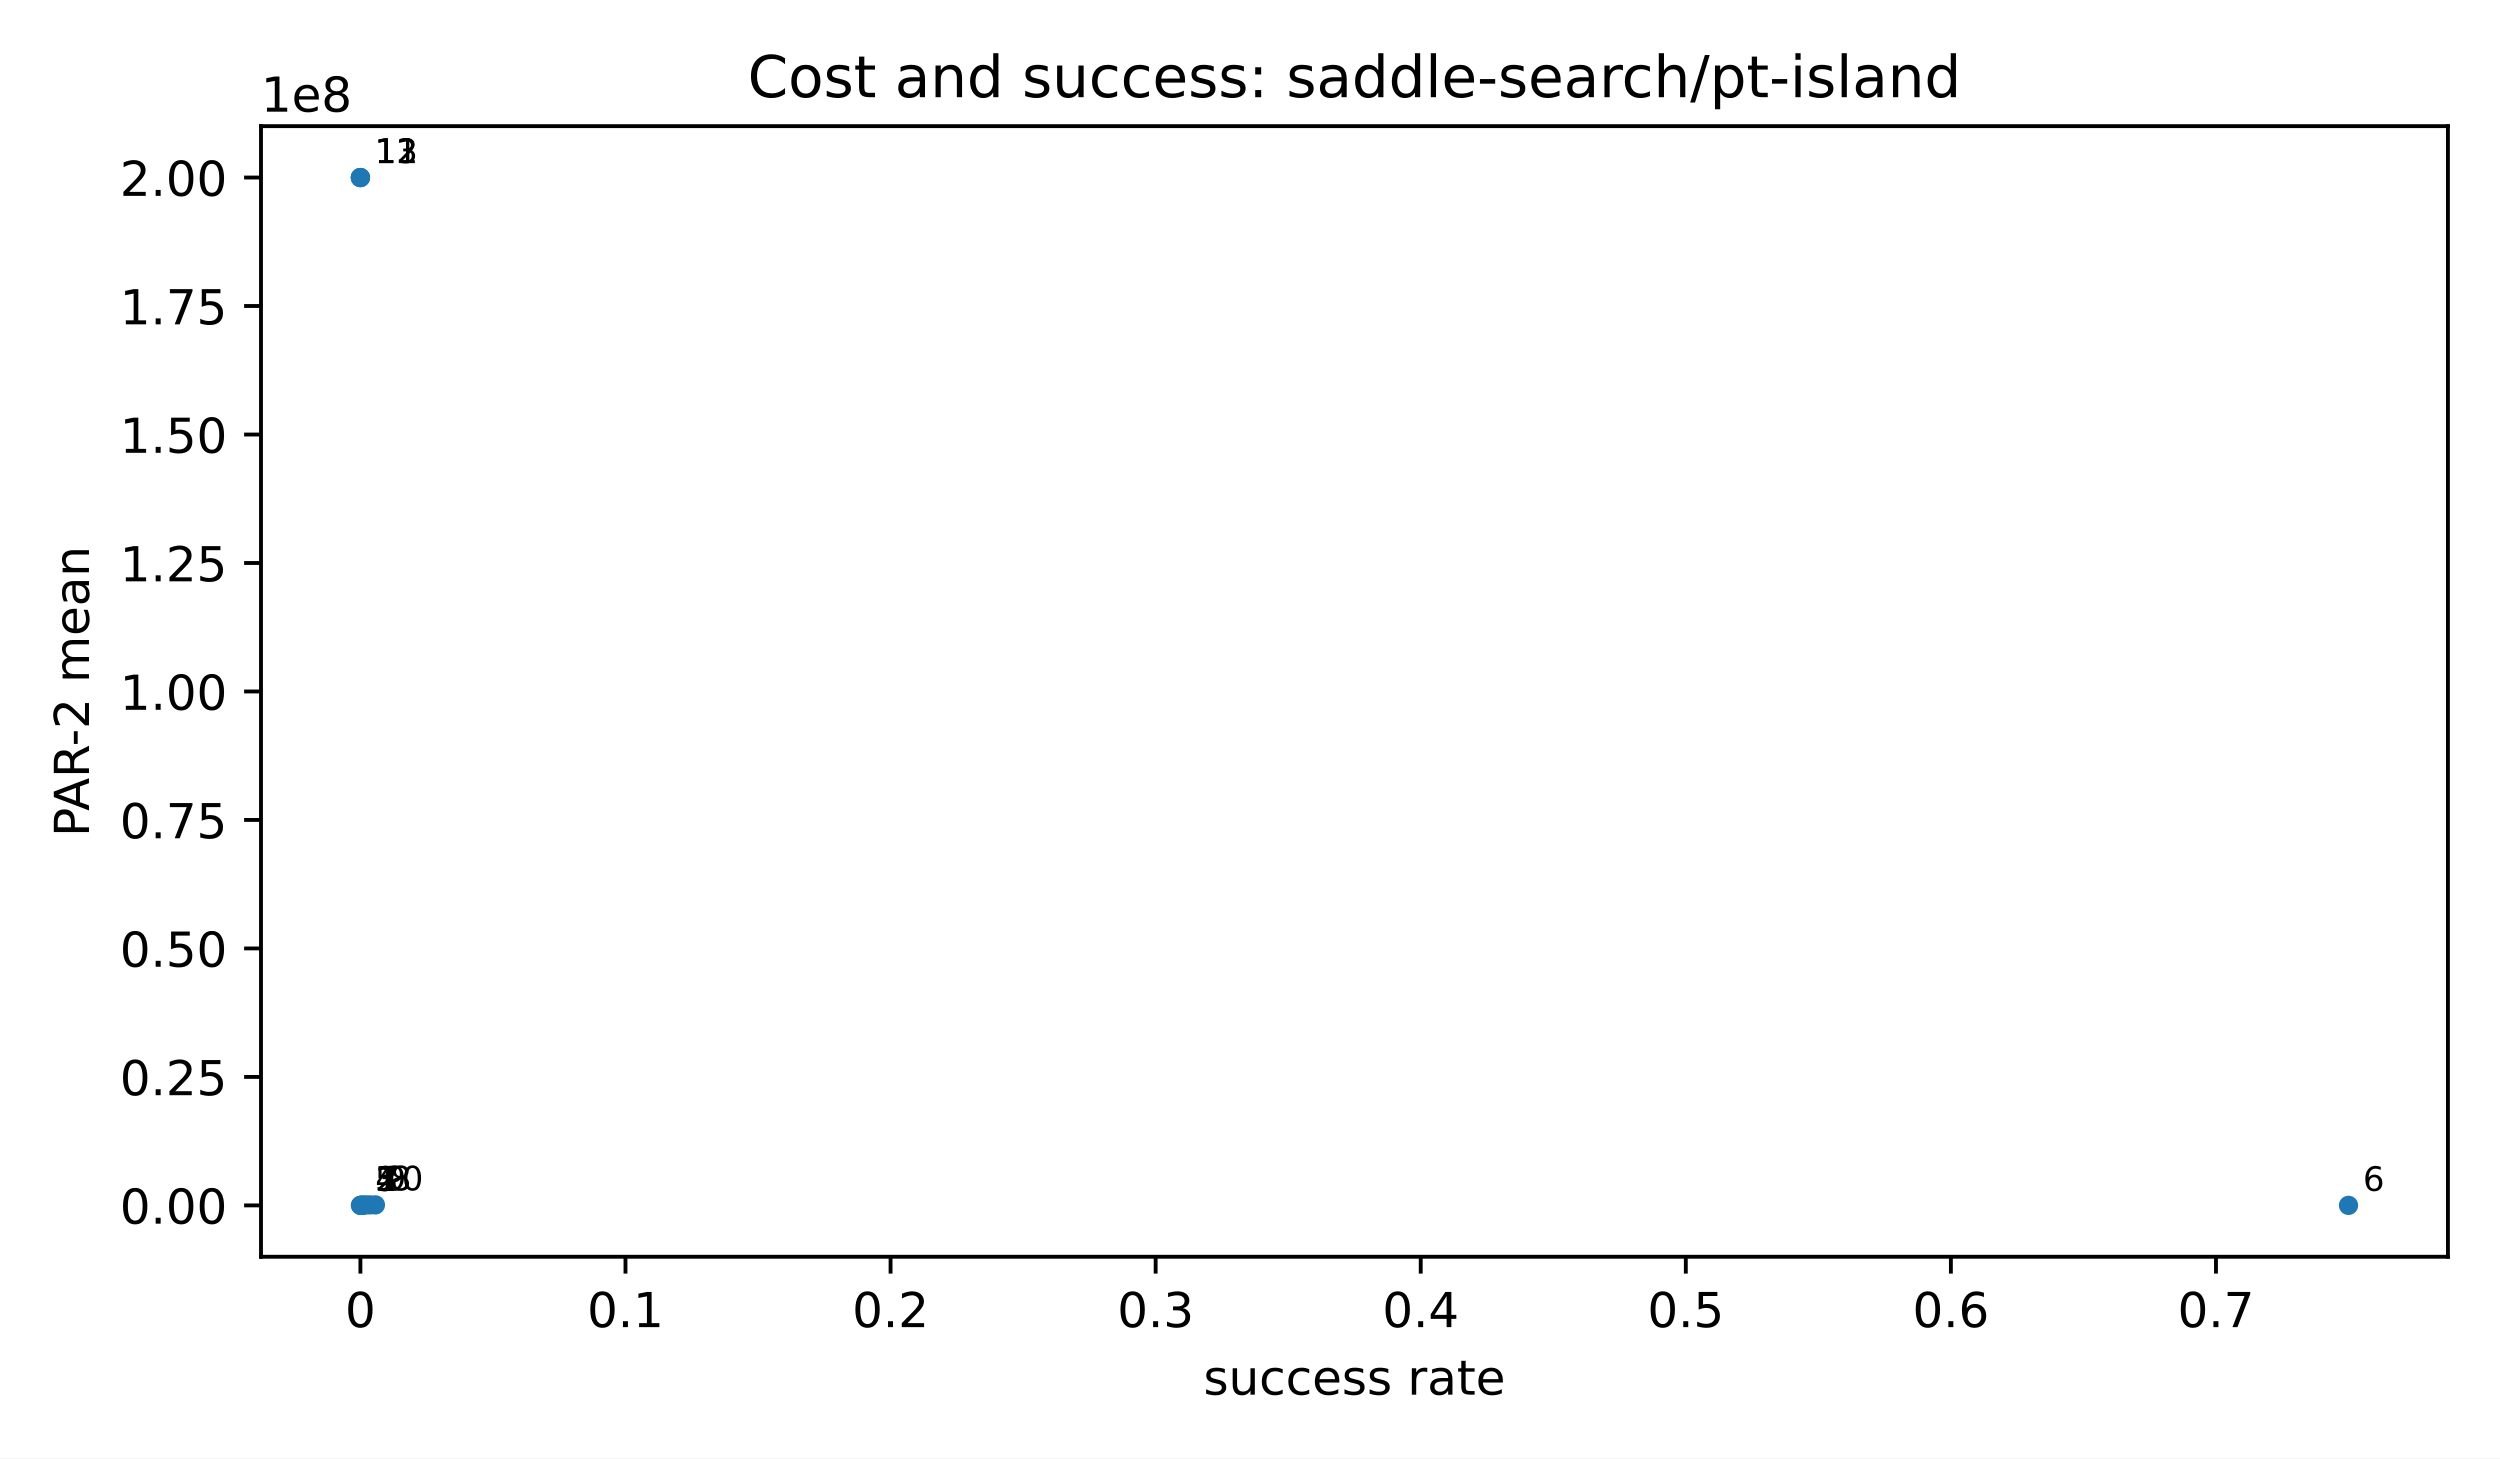
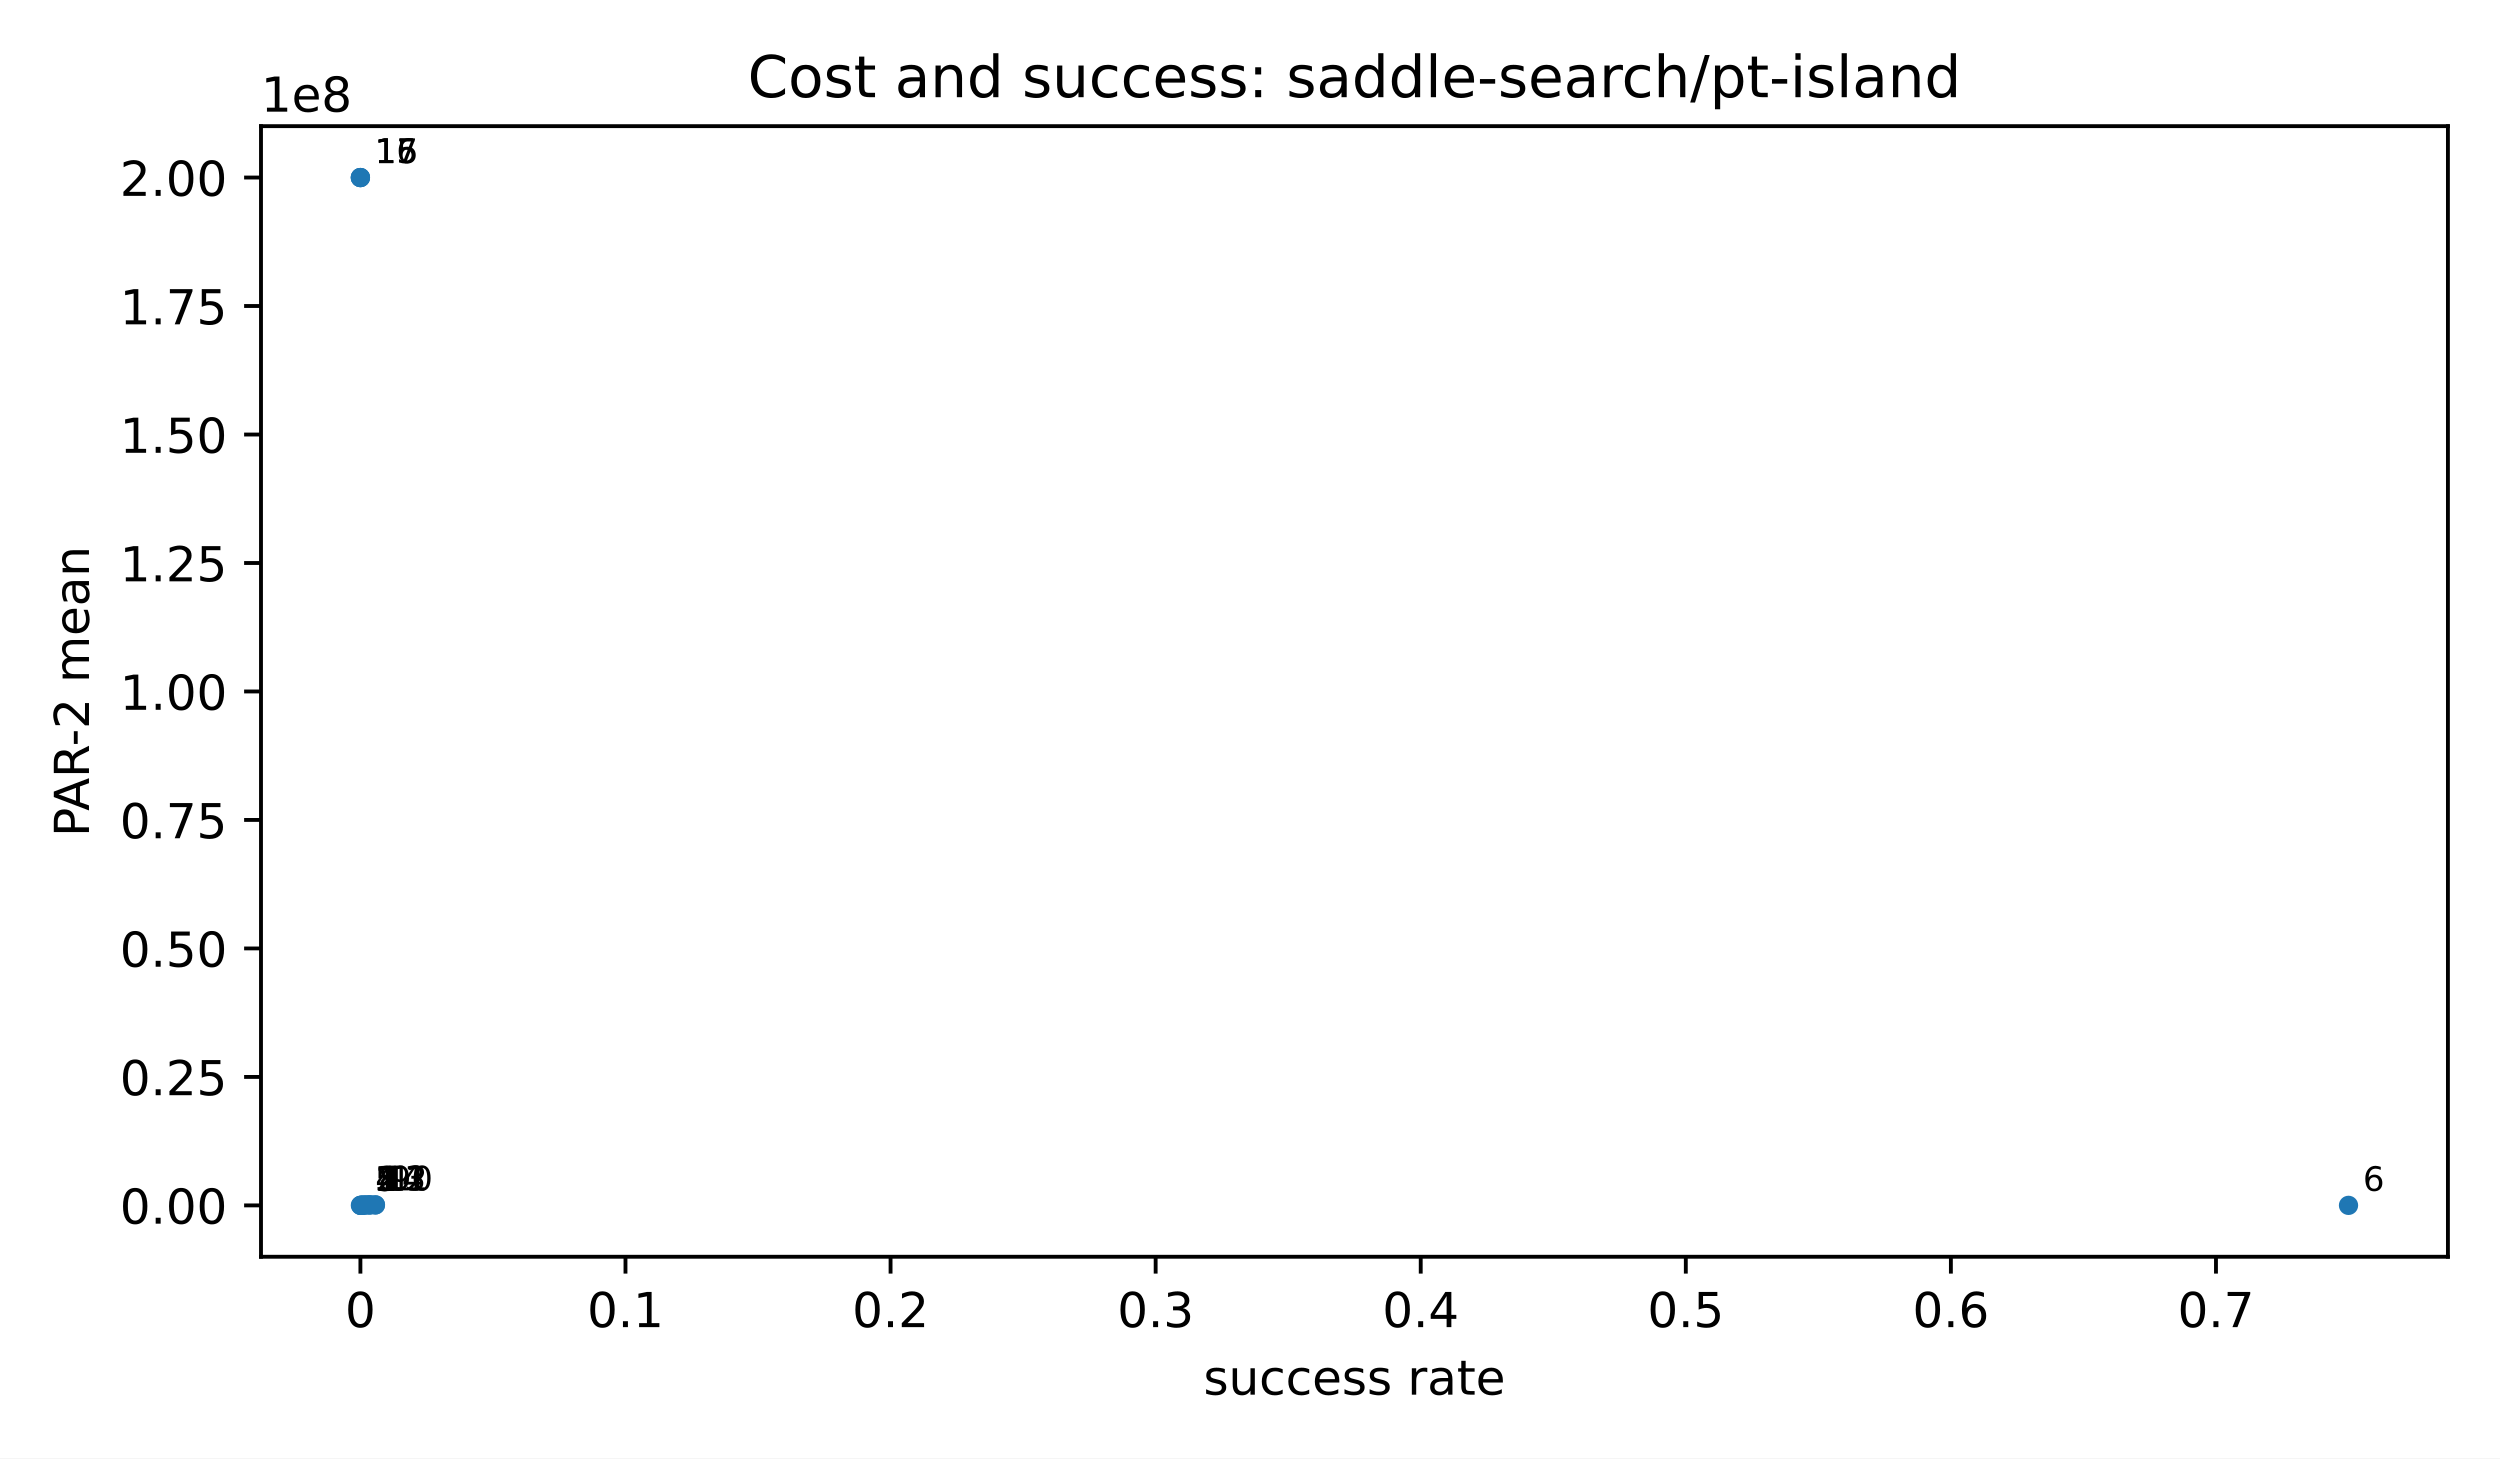
<svg xmlns="http://www.w3.org/2000/svg" xmlns:xlink="http://www.w3.org/1999/xlink" width="518.4pt" height="302.4pt" viewBox="0 0 518.4 302.4" version="1.1">
  <defs>
    <style type="text/css">*{stroke-linejoin: round; stroke-linecap: butt}</style>
  </defs>
  <g id="figure_1">
    <g id="patch_1">
      <path d="M 0 302.4  L 518.4 302.4  L 518.4 0  L 0 0  z " style="fill: #ffffff" />
    </g>
    <g id="axes_1">
      <g id="patch_2">
        <path d="M 54.12 260.6  L 507.6 260.6  L 507.6 26.16  L 54.12 26.16  z " style="fill: #ffffff" />
      </g>
      <g id="PathCollection_1">
        <defs>
          <path id="m2d8934182f" d="M 0 2  C 0.53 2 1.039 1.789 1.414 1.414  C 1.789 1.039 2 0.53 2 0  C 2 -0.53 1.789 -1.039 1.414 -1.414  C 1.039 -1.789 0.53 -2 0 -2  C -0.53 -2 -1.039 -1.789 -1.414 -1.414  C -1.789 -1.039 -2 -0.53 -2 0  C -2 0.53 -1.789 1.039 -1.414 1.414  C -1.039 1.789 -0.53 2 0 2  z " />
        </defs>
        <g clip-path="url(#p71bd0c26ad)">
          <use xlink:href="#m2d8934182f" x="74.98" y="249.938" style="fill: #1f77b4" />
          <use xlink:href="#m2d8934182f" x="74.925" y="249.938" style="fill: #1f77b4" />
          <use xlink:href="#m2d8934182f" x="74.898" y="249.938" style="fill: #1f77b4" />
          <use xlink:href="#m2d8934182f" x="74.815" y="249.938" style="fill: #1f77b4" />
          <use xlink:href="#m2d8934182f" x="74.733" y="249.938" style="fill: #1f77b4" />
          <use xlink:href="#m2d8934182f" x="486.987" y="249.944" style="fill: #1f77b4" />
+           <use xlink:href="#m2d8934182f" x="75.549" y="249.885" style="fill: #1f77b4" />
          <use xlink:href="#m2d8934182f" x="75.392" y="249.885" style="fill: #1f77b4" />
          <use xlink:href="#m2d8934182f" x="77.849" y="249.847" style="fill: #1f77b4" />
+           <use xlink:href="#m2d8934182f" x="77.849" y="249.847" style="fill: #1f77b4" />
          <use xlink:href="#m2d8934182f" x="76.756" y="249.847" style="fill: #1f77b4" />
+           <use xlink:href="#m2d8934182f" x="76.756" y="249.847" style="fill: #1f77b4" />
+           <use xlink:href="#m2d8934182f" x="76.42" y="249.847" style="fill: #1f77b4" />
          <use xlink:href="#m2d8934182f" x="75.871" y="249.847" style="fill: #1f77b4" />
          <use xlink:href="#m2d8934182f" x="74.733" y="36.816" style="fill: #1f77b4" />
          <use xlink:href="#m2d8934182f" x="74.733" y="36.816" style="fill: #1f77b4" />
          <use xlink:href="#m2d8934182f" x="74.733" y="36.816" style="fill: #1f77b4" />
        </g>
      </g>
      <g id="matplotlib.axis_1">
        <g id="xtick_1">
          <g id="line2d_1">
            <defs>
              <path id="m8ea4d47d77" d="M 0 0  L 0 3.5  " style="stroke: #000000; stroke-width: 0.8" />
            </defs>
            <g>
              <use xlink:href="#m8ea4d47d77" x="74.733" y="260.6" style="stroke: #000000; stroke-width: 0.8" />
            </g>
          </g>
          <g id="text_1">
            <text style="font-size: 10px; font-family: 'DejaVu Sans', 'Bitstream Vera Sans', 'Computer Modern Sans Serif', 'Lucida Grande', 'Verdana', 'Geneva', 'Lucid', 'Arial', 'Helvetica', 'Avant Garde', sans-serif; text-anchor: middle" x="74.733" y="275.198" transform="rotate(-0 74.73273 275.1977)">0</text>
          </g>
        </g>
        <g id="xtick_2">
          <g id="line2d_2">
            <g>
              <use xlink:href="#m8ea4d47d77" x="129.7" y="260.6" style="stroke: #000000; stroke-width: 0.8" />
            </g>
          </g>
          <g id="text_2">
            <text style="font-size: 10px; font-family: 'DejaVu Sans', 'Bitstream Vera Sans', 'Computer Modern Sans Serif', 'Lucida Grande', 'Verdana', 'Geneva', 'Lucid', 'Arial', 'Helvetica', 'Avant Garde', sans-serif; text-anchor: middle" x="129.7" y="275.198" transform="rotate(-0 129.7 275.1977)">0.1</text>
          </g>
        </g>
        <g id="xtick_3">
          <g id="line2d_3">
            <g>
              <use xlink:href="#m8ea4d47d77" x="184.667" y="260.6" style="stroke: #000000; stroke-width: 0.8" />
            </g>
          </g>
          <g id="text_3">
            <text style="font-size: 10px; font-family: 'DejaVu Sans', 'Bitstream Vera Sans', 'Computer Modern Sans Serif', 'Lucida Grande', 'Verdana', 'Geneva', 'Lucid', 'Arial', 'Helvetica', 'Avant Garde', sans-serif; text-anchor: middle" x="184.667" y="275.198" transform="rotate(-0 184.6673 275.1977)">0.2</text>
          </g>
        </g>
        <g id="xtick_4">
          <g id="line2d_4">
            <g>
              <use xlink:href="#m8ea4d47d77" x="239.635" y="260.6" style="stroke: #000000; stroke-width: 0.8" />
            </g>
          </g>
          <g id="text_4">
            <text style="font-size: 10px; font-family: 'DejaVu Sans', 'Bitstream Vera Sans', 'Computer Modern Sans Serif', 'Lucida Grande', 'Verdana', 'Geneva', 'Lucid', 'Arial', 'Helvetica', 'Avant Garde', sans-serif; text-anchor: middle" x="239.635" y="275.198" transform="rotate(-0 239.6345 275.1977)">0.3</text>
          </g>
        </g>
        <g id="xtick_5">
          <g id="line2d_5">
            <g>
              <use xlink:href="#m8ea4d47d77" x="294.602" y="260.6" style="stroke: #000000; stroke-width: 0.8" />
            </g>
          </g>
          <g id="text_5">
            <text style="font-size: 10px; font-family: 'DejaVu Sans', 'Bitstream Vera Sans', 'Computer Modern Sans Serif', 'Lucida Grande', 'Verdana', 'Geneva', 'Lucid', 'Arial', 'Helvetica', 'Avant Garde', sans-serif; text-anchor: middle" x="294.602" y="275.198" transform="rotate(-0 294.6018 275.1977)">0.4</text>
          </g>
        </g>
        <g id="xtick_6">
          <g id="line2d_6">
            <g>
              <use xlink:href="#m8ea4d47d77" x="349.569" y="260.6" style="stroke: #000000; stroke-width: 0.8" />
            </g>
          </g>
          <g id="text_6">
            <text style="font-size: 10px; font-family: 'DejaVu Sans', 'Bitstream Vera Sans', 'Computer Modern Sans Serif', 'Lucida Grande', 'Verdana', 'Geneva', 'Lucid', 'Arial', 'Helvetica', 'Avant Garde', sans-serif; text-anchor: middle" x="349.569" y="275.198" transform="rotate(-0 349.5691 275.1977)">0.5</text>
          </g>
        </g>
        <g id="xtick_7">
          <g id="line2d_7">
            <g>
              <use xlink:href="#m8ea4d47d77" x="404.536" y="260.6" style="stroke: #000000; stroke-width: 0.8" />
            </g>
          </g>
          <g id="text_7">
            <text style="font-size: 10px; font-family: 'DejaVu Sans', 'Bitstream Vera Sans', 'Computer Modern Sans Serif', 'Lucida Grande', 'Verdana', 'Geneva', 'Lucid', 'Arial', 'Helvetica', 'Avant Garde', sans-serif; text-anchor: middle" x="404.536" y="275.198" transform="rotate(-0 404.5364 275.1977)">0.6</text>
          </g>
        </g>
        <g id="xtick_8">
          <g id="line2d_8">
            <g>
              <use xlink:href="#m8ea4d47d77" x="459.504" y="260.6" style="stroke: #000000; stroke-width: 0.8" />
            </g>
          </g>
          <g id="text_8">
            <text style="font-size: 10px; font-family: 'DejaVu Sans', 'Bitstream Vera Sans', 'Computer Modern Sans Serif', 'Lucida Grande', 'Verdana', 'Geneva', 'Lucid', 'Arial', 'Helvetica', 'Avant Garde', sans-serif; text-anchor: middle" x="459.504" y="275.198" transform="rotate(-0 459.5036 275.1977)">0.7</text>
          </g>
        </g>
        <g id="text_9">
          <text style="font-size: 10px; font-family: 'DejaVu Sans', 'Bitstream Vera Sans', 'Computer Modern Sans Serif', 'Lucida Grande', 'Verdana', 'Geneva', 'Lucid', 'Arial', 'Helvetica', 'Avant Garde', sans-serif; text-anchor: middle" x="280.86" y="289.198" transform="rotate(-0 280.86 289.1977)">success rate</text>
        </g>
      </g>
      <g id="matplotlib.axis_2">
        <g id="ytick_1">
          <g id="line2d_9">
            <defs>
              <path id="md659df78fa" d="M 0 0  L -3.5 0  " style="stroke: #000000; stroke-width: 0.8" />
            </defs>
            <g>
              <use xlink:href="#md659df78fa" x="54.12" y="249.949" style="stroke: #000000; stroke-width: 0.8" />
            </g>
          </g>
          <g id="text_10">
            <text style="font-size: 10px; font-family: 'DejaVu Sans', 'Bitstream Vera Sans', 'Computer Modern Sans Serif', 'Lucida Grande', 'Verdana', 'Geneva', 'Lucid', 'Arial', 'Helvetica', 'Avant Garde', sans-serif; text-anchor: end" x="47.12" y="253.748" transform="rotate(-0 47.12 253.748)">0.00</text>
          </g>
        </g>
        <g id="ytick_2">
          <g id="line2d_10">
            <g>
              <use xlink:href="#md659df78fa" x="54.12" y="223.308" style="stroke: #000000; stroke-width: 0.8" />
            </g>
          </g>
          <g id="text_11">
            <text style="font-size: 10px; font-family: 'DejaVu Sans', 'Bitstream Vera Sans', 'Computer Modern Sans Serif', 'Lucida Grande', 'Verdana', 'Geneva', 'Lucid', 'Arial', 'Helvetica', 'Avant Garde', sans-serif; text-anchor: end" x="47.12" y="227.106" transform="rotate(-0 47.12 227.1064)">0.25</text>
          </g>
        </g>
        <g id="ytick_3">
          <g id="line2d_11">
            <g>
              <use xlink:href="#md659df78fa" x="54.12" y="196.666" style="stroke: #000000; stroke-width: 0.8" />
            </g>
          </g>
          <g id="text_12">
            <text style="font-size: 10px; font-family: 'DejaVu Sans', 'Bitstream Vera Sans', 'Computer Modern Sans Serif', 'Lucida Grande', 'Verdana', 'Geneva', 'Lucid', 'Arial', 'Helvetica', 'Avant Garde', sans-serif; text-anchor: end" x="47.12" y="200.465" transform="rotate(-0 47.12 200.4648)">0.50</text>
          </g>
        </g>
        <g id="ytick_4">
          <g id="line2d_12">
            <g>
              <use xlink:href="#md659df78fa" x="54.12" y="170.024" style="stroke: #000000; stroke-width: 0.8" />
            </g>
          </g>
          <g id="text_13">
            <text style="font-size: 10px; font-family: 'DejaVu Sans', 'Bitstream Vera Sans', 'Computer Modern Sans Serif', 'Lucida Grande', 'Verdana', 'Geneva', 'Lucid', 'Arial', 'Helvetica', 'Avant Garde', sans-serif; text-anchor: end" x="47.12" y="173.823" transform="rotate(-0 47.12 173.8232)">0.75</text>
          </g>
        </g>
        <g id="ytick_5">
          <g id="line2d_13">
            <g>
              <use xlink:href="#md659df78fa" x="54.12" y="143.383" style="stroke: #000000; stroke-width: 0.8" />
            </g>
          </g>
          <g id="text_14">
            <text style="font-size: 10px; font-family: 'DejaVu Sans', 'Bitstream Vera Sans', 'Computer Modern Sans Serif', 'Lucida Grande', 'Verdana', 'Geneva', 'Lucid', 'Arial', 'Helvetica', 'Avant Garde', sans-serif; text-anchor: end" x="47.12" y="147.182" transform="rotate(-0 47.12 147.1816)">1.00</text>
          </g>
        </g>
        <g id="ytick_6">
          <g id="line2d_14">
            <g>
              <use xlink:href="#md659df78fa" x="54.12" y="116.741" style="stroke: #000000; stroke-width: 0.8" />
            </g>
          </g>
          <g id="text_15">
            <text style="font-size: 10px; font-family: 'DejaVu Sans', 'Bitstream Vera Sans', 'Computer Modern Sans Serif', 'Lucida Grande', 'Verdana', 'Geneva', 'Lucid', 'Arial', 'Helvetica', 'Avant Garde', sans-serif; text-anchor: end" x="47.12" y="120.54" transform="rotate(-0 47.12 120.54)">1.25</text>
          </g>
        </g>
        <g id="ytick_7">
          <g id="line2d_15">
            <g>
              <use xlink:href="#md659df78fa" x="54.12" y="90.1" style="stroke: #000000; stroke-width: 0.8" />
            </g>
          </g>
          <g id="text_16">
            <text style="font-size: 10px; font-family: 'DejaVu Sans', 'Bitstream Vera Sans', 'Computer Modern Sans Serif', 'Lucida Grande', 'Verdana', 'Geneva', 'Lucid', 'Arial', 'Helvetica', 'Avant Garde', sans-serif; text-anchor: end" x="47.12" y="93.898" transform="rotate(-0 47.12 93.8984)">1.50</text>
          </g>
        </g>
        <g id="ytick_8">
          <g id="line2d_16">
            <g>
              <use xlink:href="#md659df78fa" x="54.12" y="63.458" style="stroke: #000000; stroke-width: 0.8" />
            </g>
          </g>
          <g id="text_17">
            <text style="font-size: 10px; font-family: 'DejaVu Sans', 'Bitstream Vera Sans', 'Computer Modern Sans Serif', 'Lucida Grande', 'Verdana', 'Geneva', 'Lucid', 'Arial', 'Helvetica', 'Avant Garde', sans-serif; text-anchor: end" x="47.12" y="67.257" transform="rotate(-0 47.12 67.25679)">1.75</text>
          </g>
        </g>
        <g id="ytick_9">
          <g id="line2d_17">
            <g>
              <use xlink:href="#md659df78fa" x="54.12" y="36.816" style="stroke: #000000; stroke-width: 0.8" />
            </g>
          </g>
          <g id="text_18">
            <text style="font-size: 10px; font-family: 'DejaVu Sans', 'Bitstream Vera Sans', 'Computer Modern Sans Serif', 'Lucida Grande', 'Verdana', 'Geneva', 'Lucid', 'Arial', 'Helvetica', 'Avant Garde', sans-serif; text-anchor: end" x="47.12" y="40.615" transform="rotate(-0 47.12 40.61519)">2.00</text>
          </g>
        </g>
        <g id="text_19">
          <text style="font-size: 10px; font-family: 'DejaVu Sans', 'Bitstream Vera Sans', 'Computer Modern Sans Serif', 'Lucida Grande', 'Verdana', 'Geneva', 'Lucid', 'Arial', 'Helvetica', 'Avant Garde', sans-serif; text-anchor: middle" x="18.452" y="143.38" transform="rotate(-90 18.45203 143.38)">PAR-2 mean</text>
        </g>
        <g id="text_20">
          <text style="font-size: 10px; font-family: 'DejaVu Sans', 'Bitstream Vera Sans', 'Computer Modern Sans Serif', 'Lucida Grande', 'Verdana', 'Geneva', 'Lucid', 'Arial', 'Helvetica', 'Avant Garde', sans-serif; text-anchor: start" x="54.12" y="23.16" transform="rotate(-0 54.12 23.16)">1e8</text>
        </g>
      </g>
      <g id="patch_3">
        <path d="M 54.12 260.6  L 54.12 26.16  " style="fill: none; stroke: #000000; stroke-width: 0.8; stroke-linejoin: miter; stroke-linecap: square" />
      </g>
      <g id="patch_4">
        <path d="M 507.6 260.6  L 507.6 26.16  " style="fill: none; stroke: #000000; stroke-width: 0.8; stroke-linejoin: miter; stroke-linecap: square" />
      </g>
      <g id="patch_5">
        <path d="M 54.12 260.6  L 507.6 260.6  " style="fill: none; stroke: #000000; stroke-width: 0.8; stroke-linejoin: miter; stroke-linecap: square" />
      </g>
      <g id="patch_6">
        <path d="M 54.12 26.16  L 507.6 26.16  " style="fill: none; stroke: #000000; stroke-width: 0.8; stroke-linejoin: miter; stroke-linecap: square" />
      </g>
      <g id="text_21">
        <text style="font-size: 7px; font-family: 'DejaVu Sans', 'Bitstream Vera Sans', 'Computer Modern Sans Serif', 'Lucida Grande', 'Verdana', 'Geneva', 'Lucid', 'Arial', 'Helvetica', 'Avant Garde', sans-serif; text-anchor: start" x="77.98" y="246.938" transform="rotate(-0 77.98008 246.9384)">1</text>
      </g>
      <g id="text_22">
        <text style="font-size: 7px; font-family: 'DejaVu Sans', 'Bitstream Vera Sans', 'Computer Modern Sans Serif', 'Lucida Grande', 'Verdana', 'Geneva', 'Lucid', 'Arial', 'Helvetica', 'Avant Garde', sans-serif; text-anchor: start" x="77.925" y="246.938" transform="rotate(-0 77.92511 246.9384)">2</text>
      </g>
      <g id="text_23">
        <text style="font-size: 7px; font-family: 'DejaVu Sans', 'Bitstream Vera Sans', 'Computer Modern Sans Serif', 'Lucida Grande', 'Verdana', 'Geneva', 'Lucid', 'Arial', 'Helvetica', 'Avant Garde', sans-serif; text-anchor: start" x="77.898" y="246.938" transform="rotate(-0 77.89763 246.9384)">3</text>
      </g>
      <g id="text_24">
        <text style="font-size: 7px; font-family: 'DejaVu Sans', 'Bitstream Vera Sans', 'Computer Modern Sans Serif', 'Lucida Grande', 'Verdana', 'Geneva', 'Lucid', 'Arial', 'Helvetica', 'Avant Garde', sans-serif; text-anchor: start" x="77.815" y="246.938" transform="rotate(-0 77.81518 246.9384)">4</text>
      </g>
      <g id="text_25">
        <text style="font-size: 7px; font-family: 'DejaVu Sans', 'Bitstream Vera Sans', 'Computer Modern Sans Serif', 'Lucida Grande', 'Verdana', 'Geneva', 'Lucid', 'Arial', 'Helvetica', 'Avant Garde', sans-serif; text-anchor: start" x="77.733" y="246.938" transform="rotate(-0 77.73273 246.9384)">5</text>
      </g>
      <g id="text_26">
        <text style="font-size: 7px; font-family: 'DejaVu Sans', 'Bitstream Vera Sans', 'Computer Modern Sans Serif', 'Lucida Grande', 'Verdana', 'Geneva', 'Lucid', 'Arial', 'Helvetica', 'Avant Garde', sans-serif; text-anchor: start" x="489.987" y="246.944" transform="rotate(-0 489.9873 246.9436)">6</text>
      </g>
      <g id="text_27">
-         <text style="font-size: 7px; font-family: 'DejaVu Sans', 'Bitstream Vera Sans', 'Computer Modern Sans Serif', 'Lucida Grande', 'Verdana', 'Geneva', 'Lucid', 'Arial', 'Helvetica', 'Avant Garde', sans-serif; text-anchor: start" x="78.392" y="246.885" transform="rotate(-0 78.39234 246.8853)">7</text>
+         <text style="font-size: 7px; font-family: 'DejaVu Sans', 'Bitstream Vera Sans', 'Computer Modern Sans Serif', 'Lucida Grande', 'Verdana', 'Geneva', 'Lucid', 'Arial', 'Helvetica', 'Avant Garde', sans-serif; text-anchor: start" x="78.549" y="246.885" transform="rotate(-0 78.54948 246.8853)">7</text>
      </g>
      <g id="text_28">
-         <text style="font-size: 7px; font-family: 'DejaVu Sans', 'Bitstream Vera Sans', 'Computer Modern Sans Serif', 'Lucida Grande', 'Verdana', 'Geneva', 'Lucid', 'Arial', 'Helvetica', 'Avant Garde', sans-serif; text-anchor: start" x="80.849" y="246.847" transform="rotate(-0 80.84865 246.8475)">8</text>
+         <text style="font-size: 7px; font-family: 'DejaVu Sans', 'Bitstream Vera Sans', 'Computer Modern Sans Serif', 'Lucida Grande', 'Verdana', 'Geneva', 'Lucid', 'Arial', 'Helvetica', 'Avant Garde', sans-serif; text-anchor: start" x="78.392" y="246.885" transform="rotate(-0 78.39234 246.8853)">8</text>
      </g>
      <g id="text_29">
-         <text style="font-size: 7px; font-family: 'DejaVu Sans', 'Bitstream Vera Sans', 'Computer Modern Sans Serif', 'Lucida Grande', 'Verdana', 'Geneva', 'Lucid', 'Arial', 'Helvetica', 'Avant Garde', sans-serif; text-anchor: start" x="79.756" y="246.847" transform="rotate(-0 79.75579 246.8473)">9</text>
+         <text style="font-size: 7px; font-family: 'DejaVu Sans', 'Bitstream Vera Sans', 'Computer Modern Sans Serif', 'Lucida Grande', 'Verdana', 'Geneva', 'Lucid', 'Arial', 'Helvetica', 'Avant Garde', sans-serif; text-anchor: start" x="80.849" y="246.847" transform="rotate(-0 80.84865 246.8475)">9</text>
      </g>
      <g id="text_30">
-         <text style="font-size: 7px; font-family: 'DejaVu Sans', 'Bitstream Vera Sans', 'Computer Modern Sans Serif', 'Lucida Grande', 'Verdana', 'Geneva', 'Lucid', 'Arial', 'Helvetica', 'Avant Garde', sans-serif; text-anchor: start" x="78.871" y="246.847" transform="rotate(-0 78.87103 246.8471)">10</text>
+         <text style="font-size: 7px; font-family: 'DejaVu Sans', 'Bitstream Vera Sans', 'Computer Modern Sans Serif', 'Lucida Grande', 'Verdana', 'Geneva', 'Lucid', 'Arial', 'Helvetica', 'Avant Garde', sans-serif; text-anchor: start" x="80.849" y="246.847" transform="rotate(-0 80.84865 246.8475)">10</text>
      </g>
      <g id="text_31">
-         <text style="font-size: 7px; font-family: 'DejaVu Sans', 'Bitstream Vera Sans', 'Computer Modern Sans Serif', 'Lucida Grande', 'Verdana', 'Geneva', 'Lucid', 'Arial', 'Helvetica', 'Avant Garde', sans-serif; text-anchor: start" x="77.733" y="33.816" transform="rotate(-0 77.73273 33.81636)">11</text>
+         <text style="font-size: 7px; font-family: 'DejaVu Sans', 'Bitstream Vera Sans', 'Computer Modern Sans Serif', 'Lucida Grande', 'Verdana', 'Geneva', 'Lucid', 'Arial', 'Helvetica', 'Avant Garde', sans-serif; text-anchor: start" x="79.756" y="246.847" transform="rotate(-0 79.75579 246.8473)">11</text>
      </g>
      <g id="text_32">
-         <text style="font-size: 7px; font-family: 'DejaVu Sans', 'Bitstream Vera Sans', 'Computer Modern Sans Serif', 'Lucida Grande', 'Verdana', 'Geneva', 'Lucid', 'Arial', 'Helvetica', 'Avant Garde', sans-serif; text-anchor: start" x="77.733" y="33.816" transform="rotate(-0 77.73273 33.81636)">12</text>
+         <text style="font-size: 7px; font-family: 'DejaVu Sans', 'Bitstream Vera Sans', 'Computer Modern Sans Serif', 'Lucida Grande', 'Verdana', 'Geneva', 'Lucid', 'Arial', 'Helvetica', 'Avant Garde', sans-serif; text-anchor: start" x="79.756" y="246.847" transform="rotate(-0 79.75579 246.8473)">12</text>
      </g>
      <g id="text_33">
-         <text style="font-size: 7px; font-family: 'DejaVu Sans', 'Bitstream Vera Sans', 'Computer Modern Sans Serif', 'Lucida Grande', 'Verdana', 'Geneva', 'Lucid', 'Arial', 'Helvetica', 'Avant Garde', sans-serif; text-anchor: start" x="77.733" y="33.816" transform="rotate(-0 77.73273 33.81636)">13</text>
+         <text style="font-size: 7px; font-family: 'DejaVu Sans', 'Bitstream Vera Sans', 'Computer Modern Sans Serif', 'Lucida Grande', 'Verdana', 'Geneva', 'Lucid', 'Arial', 'Helvetica', 'Avant Garde', sans-serif; text-anchor: start" x="79.42" y="246.847" transform="rotate(-0 79.41961 246.8472)">13</text>
      </g>
      <g id="text_34">
+         <text style="font-size: 7px; font-family: 'DejaVu Sans', 'Bitstream Vera Sans', 'Computer Modern Sans Serif', 'Lucida Grande', 'Verdana', 'Geneva', 'Lucid', 'Arial', 'Helvetica', 'Avant Garde', sans-serif; text-anchor: start" x="78.871" y="246.847" transform="rotate(-0 78.87103 246.8471)">14</text>
+       </g>
+       <g id="text_35">
+         <text style="font-size: 7px; font-family: 'DejaVu Sans', 'Bitstream Vera Sans', 'Computer Modern Sans Serif', 'Lucida Grande', 'Verdana', 'Geneva', 'Lucid', 'Arial', 'Helvetica', 'Avant Garde', sans-serif; text-anchor: start" x="77.733" y="33.816" transform="rotate(-0 77.73273 33.81636)">15</text>
+       </g>
+       <g id="text_36">
+         <text style="font-size: 7px; font-family: 'DejaVu Sans', 'Bitstream Vera Sans', 'Computer Modern Sans Serif', 'Lucida Grande', 'Verdana', 'Geneva', 'Lucid', 'Arial', 'Helvetica', 'Avant Garde', sans-serif; text-anchor: start" x="77.733" y="33.816" transform="rotate(-0 77.73273 33.81636)">16</text>
+       </g>
+       <g id="text_37">
+         <text style="font-size: 7px; font-family: 'DejaVu Sans', 'Bitstream Vera Sans', 'Computer Modern Sans Serif', 'Lucida Grande', 'Verdana', 'Geneva', 'Lucid', 'Arial', 'Helvetica', 'Avant Garde', sans-serif; text-anchor: start" x="77.733" y="33.816" transform="rotate(-0 77.73273 33.81636)">17</text>
+       </g>
+       <g id="text_38">
        <text style="font-size: 12px; font-family: 'DejaVu Sans', 'Bitstream Vera Sans', 'Computer Modern Sans Serif', 'Lucida Grande', 'Verdana', 'Geneva', 'Lucid', 'Arial', 'Helvetica', 'Avant Garde', sans-serif; text-anchor: middle" x="280.86" y="20.16" transform="rotate(-0 280.86 20.16)">Cost and success: saddle-search/pt-island</text>
      </g>
    </g>
  </g>
  <defs>
    <clipPath id="p71bd0c26ad">
      <rect x="54.12" y="26.16" width="453.48" height="234.44" />
    </clipPath>
  </defs>
</svg>
